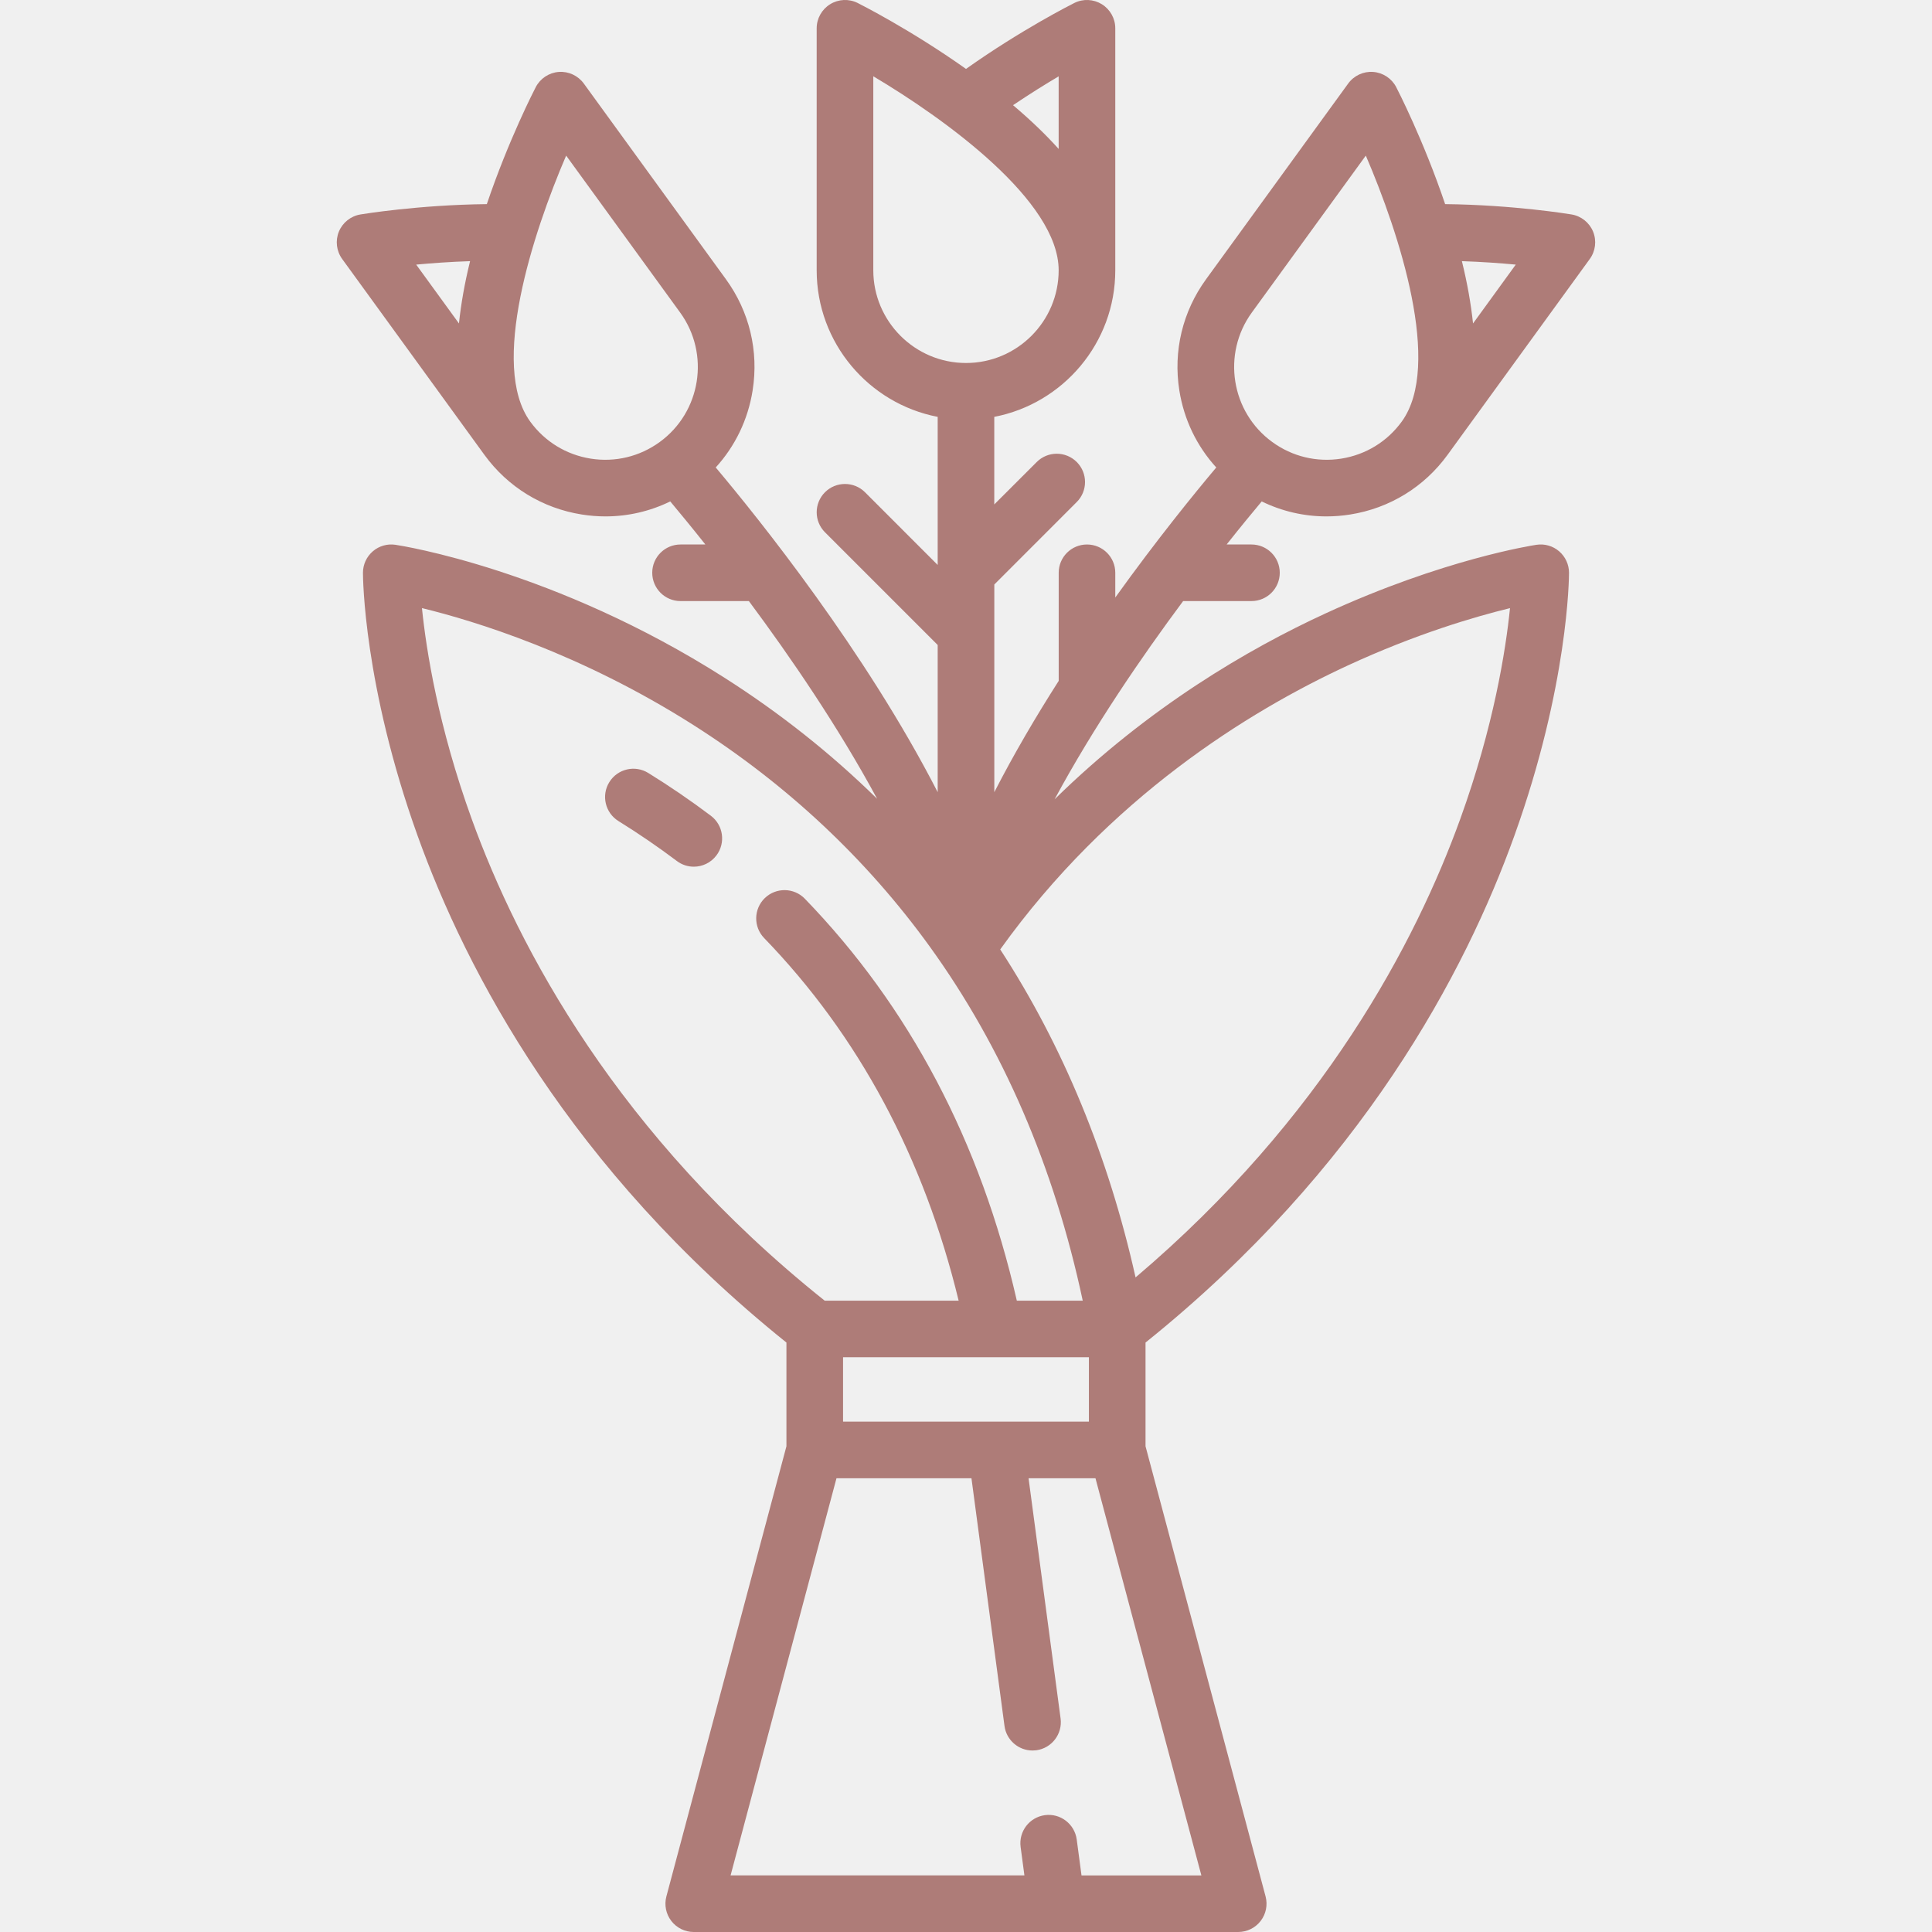
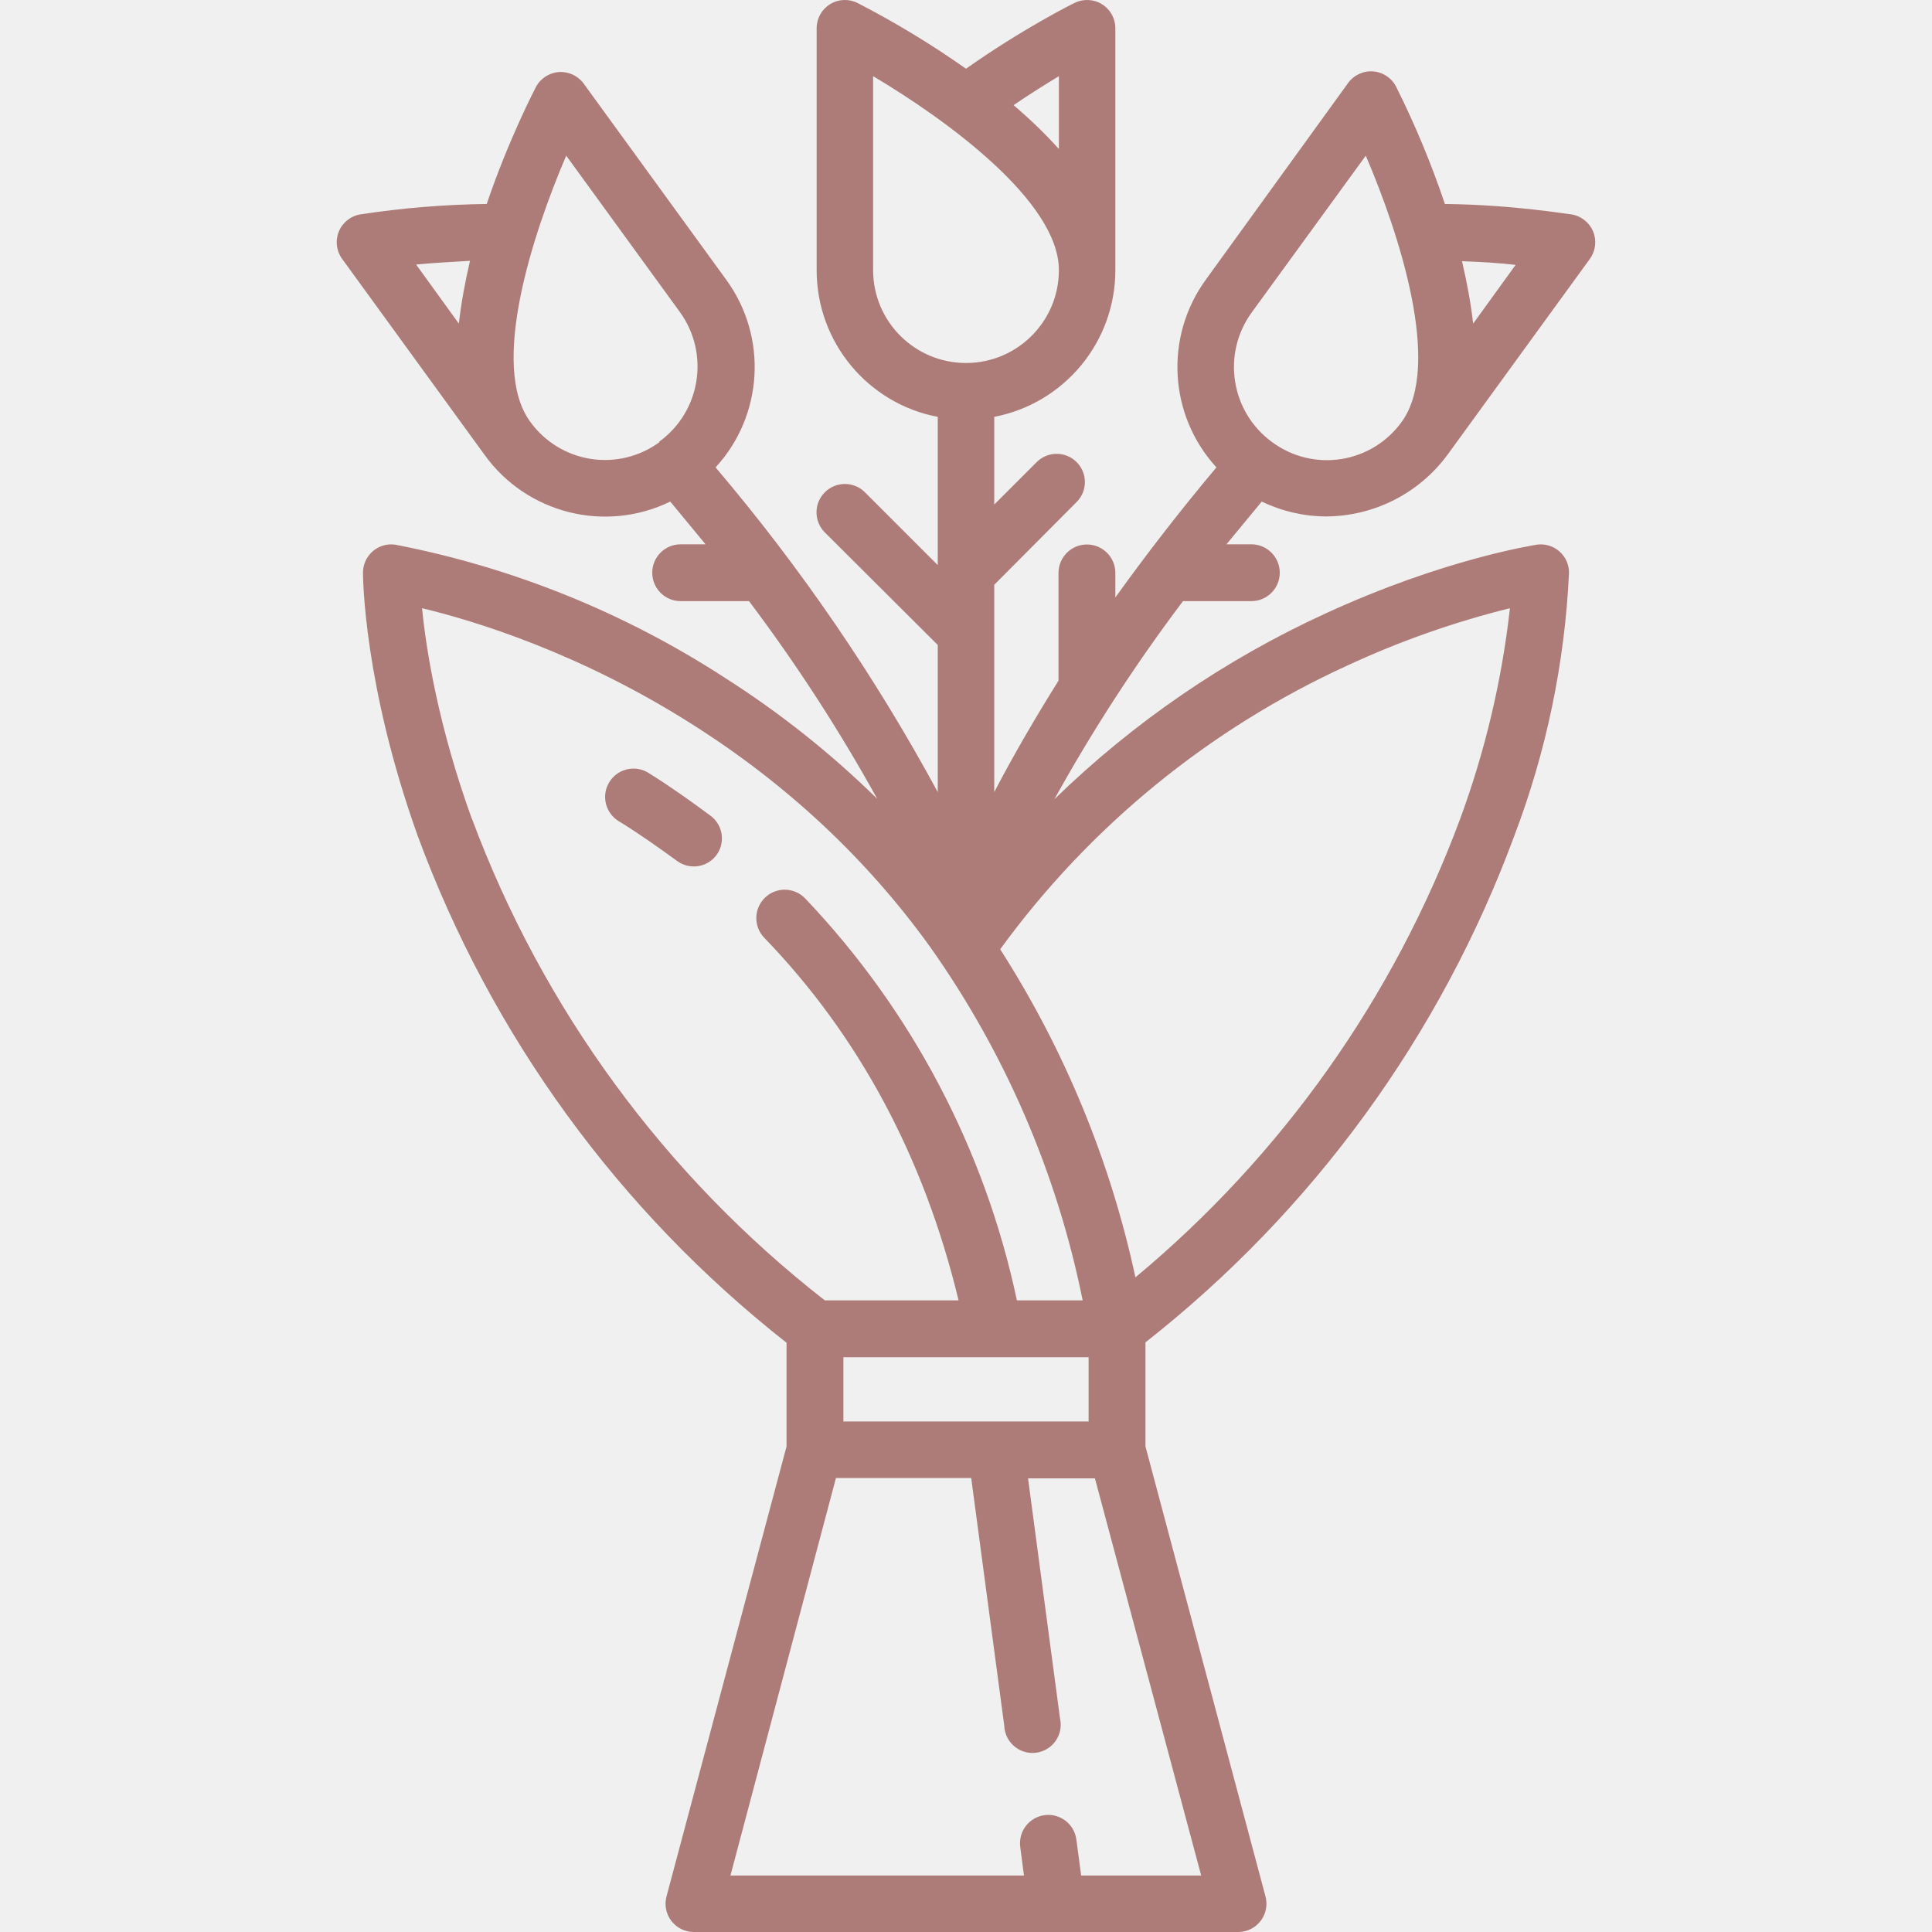
- <svg xmlns="http://www.w3.org/2000/svg" width="52" height="52" viewBox="0 0 52 52" fill="none">
-   <g clip-path="url(#clip0)">
-     <path d="M35.702 13.899C35.914 13.899 36.127 13.882 36.34 13.848C37.4 13.68 38.331 13.109 38.962 12.241L42.789 6.971C42.944 6.757 42.978 6.479 42.878 6.234C42.778 5.99 42.558 5.815 42.298 5.772C42.23 5.761 40.729 5.514 38.896 5.494C38.309 3.758 37.611 2.407 37.579 2.345C37.458 2.111 37.223 1.956 36.96 1.936C36.697 1.916 36.442 2.035 36.287 2.248L32.46 7.518C31.829 8.387 31.574 9.449 31.742 10.509C31.867 11.294 32.212 12.008 32.736 12.582C32.157 13.27 31.136 14.523 30.018 16.082V15.416C30.018 14.995 29.677 14.655 29.256 14.655C28.836 14.655 28.495 14.995 28.495 15.416V18.326C27.883 19.284 27.288 20.295 26.762 21.322V17.045C26.762 17.045 26.762 17.044 26.762 17.044V15.732L28.981 13.512C29.278 13.215 29.278 12.733 28.981 12.435C28.683 12.138 28.201 12.138 27.904 12.435L26.761 13.577V11.22C28.614 10.863 30.018 9.23 30.018 7.275V0.762C30.018 0.498 29.881 0.253 29.657 0.114C29.432 -0.025 29.152 -0.038 28.916 0.08C28.854 0.111 27.496 0.794 26 1.855C24.505 0.795 23.146 0.112 23.084 0.08C22.848 -0.038 22.567 -0.025 22.343 0.114C22.118 0.253 21.981 0.498 21.981 0.762V7.275C21.981 9.23 23.385 10.863 25.238 11.22V15.206L23.282 13.249C22.984 12.952 22.502 12.952 22.204 13.249C21.907 13.547 21.907 14.029 22.204 14.326L25.238 17.36V21.322C23.295 17.532 20.413 13.947 19.264 12.582C19.787 12.008 20.133 11.294 20.257 10.509C20.425 9.449 20.171 8.387 19.54 7.518L15.713 2.248C15.557 2.035 15.302 1.916 15.039 1.936C14.776 1.956 14.542 2.111 14.42 2.345C14.388 2.407 13.69 3.758 13.103 5.494C11.271 5.514 9.769 5.761 9.702 5.772C9.441 5.815 9.222 5.99 9.121 6.234C9.021 6.479 9.055 6.757 9.21 6.971L13.037 12.241C13.668 13.109 14.599 13.68 15.659 13.848C15.872 13.882 16.085 13.899 16.297 13.899C16.903 13.899 17.496 13.761 18.04 13.496C18.275 13.777 18.6 14.17 18.985 14.655H18.316C17.896 14.655 17.555 14.996 17.555 15.416C17.555 15.837 17.896 16.178 18.316 16.178H20.156C21.269 17.674 22.559 19.558 23.608 21.5C22.369 20.283 20.992 19.191 19.488 18.234C14.927 15.331 10.817 14.689 10.644 14.663C10.425 14.63 10.202 14.694 10.034 14.839C9.866 14.984 9.769 15.195 9.769 15.416C9.769 15.538 9.786 18.445 11.239 22.492C12.551 26.146 15.337 31.453 21.167 36.135V38.926L17.936 51.042C17.875 51.271 17.924 51.515 18.068 51.702C18.212 51.89 18.436 52 18.672 52H33.327C33.563 52 33.787 51.89 33.931 51.702C34.075 51.515 34.124 51.271 34.063 51.042L30.832 38.926V36.135C36.662 31.453 39.449 26.146 40.76 22.492C42.213 18.445 42.23 15.538 42.23 15.416C42.23 15.195 42.133 14.984 41.965 14.839C41.797 14.694 41.575 14.63 41.355 14.663C41.254 14.678 38.848 15.05 35.679 16.509C33.603 17.464 30.908 19.037 28.385 21.513C29.435 19.566 30.728 17.678 31.844 16.178H33.683C34.104 16.178 34.445 15.837 34.445 15.416C34.445 14.996 34.104 14.655 33.683 14.655H33.015C33.399 14.17 33.724 13.777 33.959 13.496C34.503 13.761 35.096 13.899 35.702 13.899ZM40.797 7.122L39.647 8.706C39.592 8.185 39.494 7.626 39.347 7.029C39.883 7.047 40.38 7.083 40.797 7.122ZM12.353 8.706L11.202 7.122C11.619 7.083 12.115 7.047 12.652 7.029C12.505 7.626 12.407 8.185 12.353 8.706ZM17.755 11.898C17.215 12.29 16.556 12.448 15.898 12.344C15.24 12.239 14.662 11.885 14.27 11.346C13.178 9.842 14.336 6.288 15.238 4.188L18.307 8.413C19.115 9.526 18.868 11.09 17.755 11.898ZM28.494 2.055V4.009C28.145 3.62 27.735 3.227 27.266 2.831C27.711 2.531 28.134 2.268 28.494 2.055ZM23.505 7.275V2.053C25.469 3.221 28.494 5.416 28.494 7.275C28.494 8.65 27.375 9.77 26 9.77C24.624 9.77 23.505 8.65 23.505 7.275ZM12.696 22.043C11.795 19.552 11.472 17.499 11.357 16.367C12.777 16.713 15.631 17.585 18.671 19.519C21.189 21.121 23.327 23.127 25.026 25.479C26.991 28.201 28.373 31.403 29.142 35.008H27.368C26.394 30.735 24.477 27.097 21.663 24.19C21.37 23.887 20.888 23.88 20.585 24.172C20.283 24.465 20.275 24.947 20.568 25.249C23.111 27.877 24.868 31.157 25.802 35.008H22.197C16.617 30.553 13.951 25.509 12.696 22.043ZM29.308 36.531V38.264H22.691V36.531H29.308ZM32.335 50.477H29.109L28.98 49.51C28.924 49.093 28.541 48.799 28.124 48.855C27.707 48.911 27.415 49.294 27.47 49.711L27.572 50.476H19.664L22.514 39.788H26.147L27.036 46.454C27.087 46.837 27.414 47.115 27.79 47.115C27.823 47.115 27.857 47.113 27.891 47.109C28.308 47.053 28.601 46.67 28.546 46.253L27.684 39.788H29.485L32.335 50.477ZM36.268 17.915C38.109 17.063 39.694 16.599 40.642 16.368C40.527 17.5 40.204 19.552 39.303 22.043C38.107 25.348 35.628 30.087 30.564 34.382C29.831 31.108 28.609 28.148 26.921 25.554C29.849 21.468 33.603 19.148 36.268 17.915ZM33.692 8.413L36.761 4.188C37.664 6.286 38.824 9.839 37.729 11.346C37.338 11.885 36.76 12.239 36.102 12.344C35.443 12.448 34.784 12.29 34.245 11.898C33.132 11.09 32.884 9.527 33.692 8.413Z" fill="#AE7C78" />
-     <path d="M19.133 21.956C18.595 21.551 18.028 21.163 17.449 20.805C17.091 20.583 16.622 20.693 16.4 21.051C16.178 21.408 16.289 21.878 16.646 22.099C17.186 22.434 17.714 22.795 18.216 23.173C18.354 23.277 18.514 23.327 18.674 23.327C18.905 23.327 19.133 23.222 19.283 23.023C19.536 22.687 19.469 22.209 19.133 21.956Z" fill="#AE7C78" />
+ <svg xmlns="http://www.w3.org/2000/svg" width="52" height="52" fill="none">
+   <g clip-path="url(#clip0)" fill="#AE7C78">
+     <path d="M35.7 13.9a4.08 4.08 0 003.26-1.66l3.83-5.27a.76.76 0 00-.5-1.2c-.06 0-1.56-.26-3.4-.28a24.7 24.7 0 00-1.31-3.15.76.76 0 00-1.3-.1l-3.82 5.28a4 4 0 00.28 5.06 58.7 58.7 0 00-2.72 3.5v-.66a.76.76 0 10-1.53 0v2.9c-.6.96-1.2 1.98-1.73 3v-5.58l2.22-2.23a.76.76 0 10-1.08-1.07l-1.14 1.14v-2.36a4.02 4.02 0 003.26-3.95V.77a.76.76 0 00-1.1-.69C28.85.11 27.5.79 26 1.85A24.7 24.7 0 0023.08.08a.76.76 0 00-1.1.68v6.51c0 1.96 1.4 3.6 3.26 3.95v3.99l-1.96-1.96a.76.76 0 00-1.08 1.08l3.04 3.03v3.96a50.95 50.95 0 00-5.98-8.74 3.99 3.99 0 00.28-5.06l-3.83-5.27a.76.76 0 00-1.29.1c-.03.06-.73 1.4-1.32 3.14a24.6 24.6 0 00-3.4.28.76.76 0 00-.49 1.2l3.83 5.27a4 4 0 005 1.26l.95 1.15h-.67a.76.76 0 000 1.53h1.84a45.2 45.2 0 013.45 5.32 25.06 25.06 0 00-4.12-3.27 25.01 25.01 0 00-8.85-3.57.76.76 0 00-.87.76c0 .12.02 3.02 1.47 7.07a30.98 30.98 0 009.93 13.65v2.79l-3.23 12.11a.76.76 0 00.73.96h14.66a.76.76 0 00.73-.96l-3.23-12.11v-2.8a30.98 30.98 0 009.93-13.64 22.91 22.91 0 001.47-7.07.76.76 0 00-.87-.76c-.1.02-2.51.39-5.68 1.85a25.96 25.96 0 00-7.3 5 45.24 45.24 0 013.46-5.33h1.84a.76.76 0 000-1.53h-.67l.95-1.15c.54.26 1.14.4 1.74.4zm5.1-6.78l-1.15 1.59c-.06-.53-.16-1.08-.3-1.68.53.02 1.03.05 1.45.1zM12.35 8.71L11.2 7.12c.42-.04.92-.07 1.45-.1-.14.6-.24 1.16-.3 1.69zm5.4 3.19a2.48 2.48 0 01-3.48-.55c-1.1-1.5.07-5.06.97-7.16L18.3 8.4a2.5 2.5 0 01-.56 3.49zM28.5 2.05v1.96c-.35-.39-.75-.78-1.22-1.18.44-.3.86-.56 1.22-.78zM23.5 7.27V2.05c1.97 1.17 5 3.37 5 5.22a2.5 2.5 0 01-5 0zM12.7 22.04c-.9-2.49-1.23-4.54-1.34-5.67 1.42.34 4.27 1.21 7.31 3.15 2.52 1.6 4.66 3.6 6.36 5.96A25.05 25.05 0 0129.14 35h-1.77a22.43 22.43 0 00-5.7-10.82.76.76 0 10-1.1 1.06c2.54 2.63 4.3 5.9 5.23 9.76h-3.6a29.5 29.5 0 01-9.5-12.97zm16.6 14.5v1.72h-6.6v-1.73h6.6zm3.04 13.94H29.1l-.13-.97a.76.76 0 10-1.51.2l.1.77h-7.9l2.84-10.7h3.64l.89 6.67a.76.76 0 101.5-.2l-.86-6.46h1.8l2.86 10.69zm3.93-32.57a24.3 24.3 0 014.37-1.54 24.2 24.2 0 01-1.34 5.67 29.32 29.32 0 01-8.74 12.34 26.8 26.8 0 00-3.64-8.83 23.8 23.8 0 019.35-7.64zm-2.58-9.5l3.07-4.22c.9 2.1 2.06 5.65.97 7.16a2.48 2.48 0 01-3.49.55 2.5 2.5 0 01-.55-3.49z" />
+     <path d="M19.13 21.96c-.54-.4-1.1-.8-1.68-1.16a.76.76 0 10-.8 1.3c.54.33 1.06.7 1.57 1.07a.76.76 0 001.06-.15.76.76 0 00-.15-1.06z" />
  </g>
  <defs>
    <clipPath id="clip0">
-       <rect width="52" height="52" fill="white" />
+       <path fill="#fff" d="M0 0h52v52H0z" />
    </clipPath>
  </defs>
</svg>
